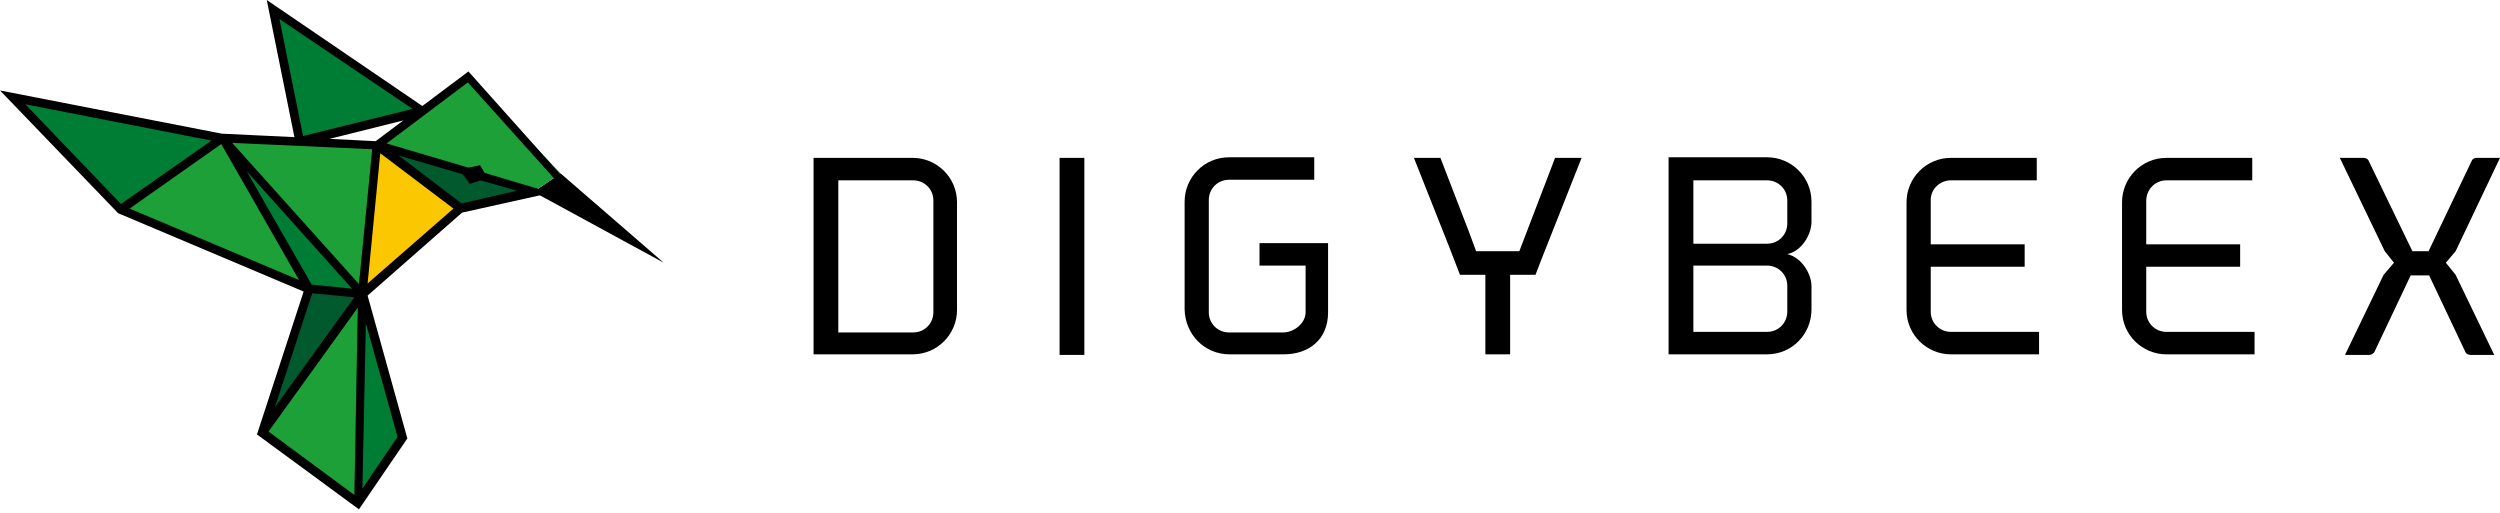
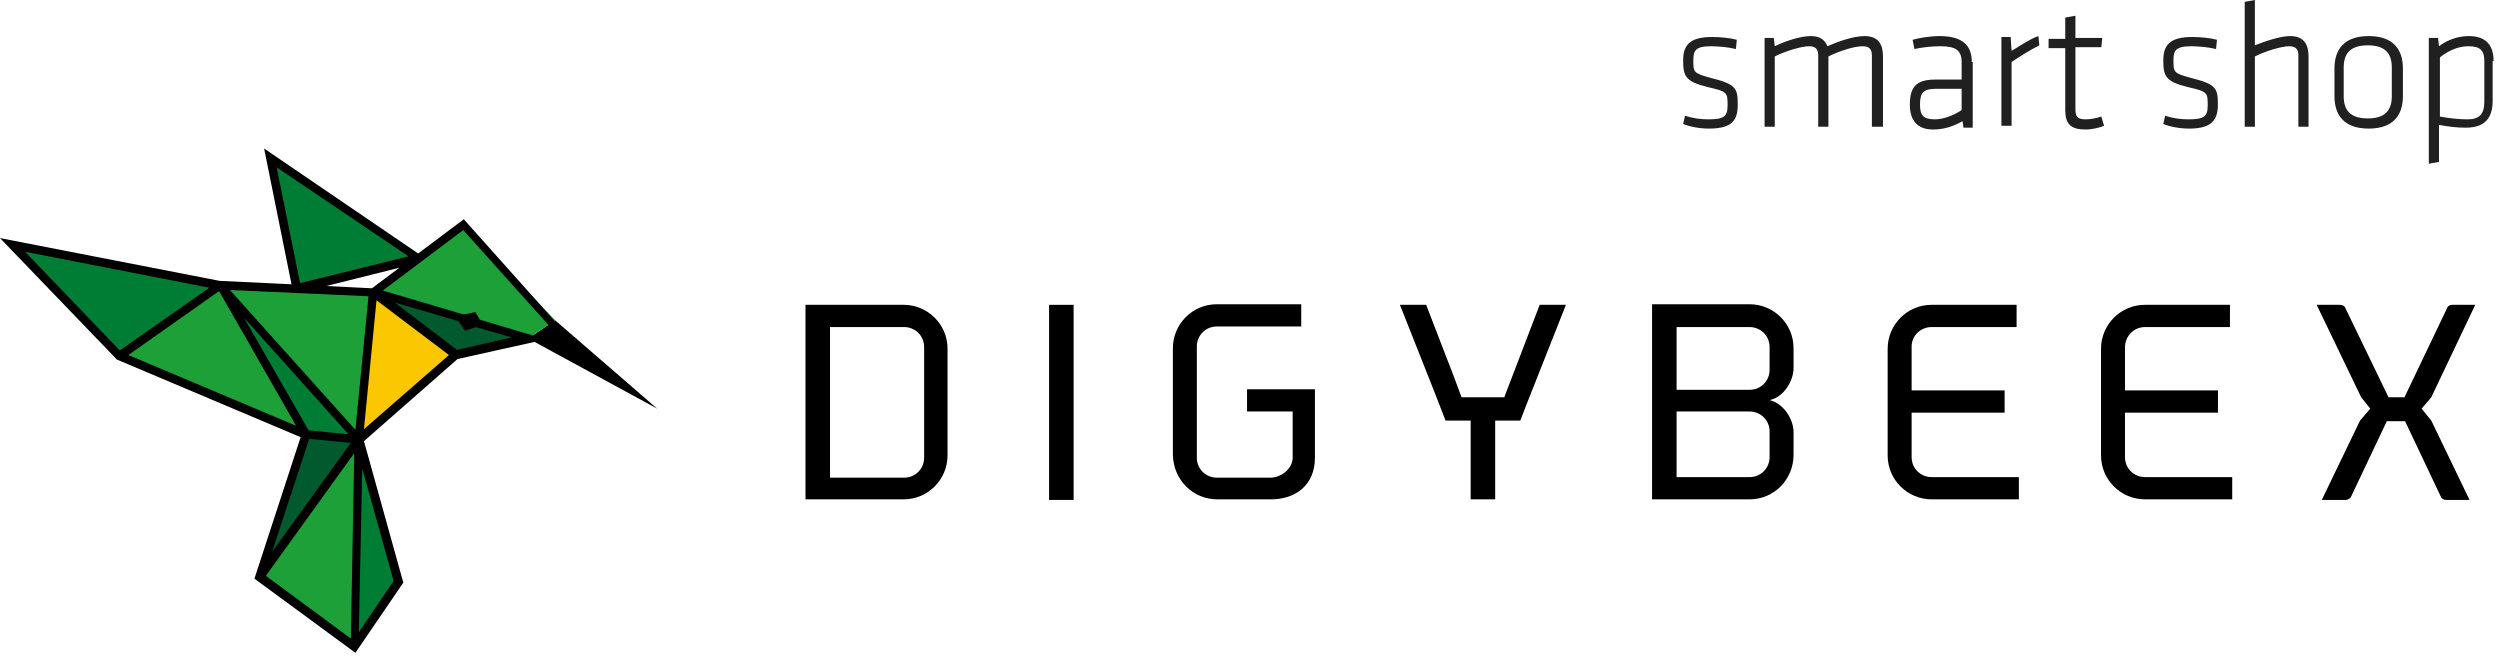
- <svg xmlns="http://www.w3.org/2000/svg" width="200" height="41" viewBox="0 0 200 41" fill="none">
-   <path fill-rule="evenodd" clip-rule="evenodd" d="M44.849 13.874L53.1 21.019L42.683 15.349L44.849 13.874Z" fill="black" />
-   <path fill-rule="evenodd" clip-rule="evenodd" d="M30.145 11.662L42.683 15.349L44.849 13.874L37.474 6.176L30.145 11.662Z" fill="#1EA038" />
-   <path fill-rule="evenodd" clip-rule="evenodd" d="M30.145 11.662L36.829 16.686L42.683 15.349L30.145 11.662Z" fill="#015A2D" />
-   <path fill-rule="evenodd" clip-rule="evenodd" d="M28.993 23.554L36.829 16.686L30.145 11.662L28.993 23.554Z" fill="#FBC701" />
-   <path fill-rule="evenodd" clip-rule="evenodd" d="M28.993 23.554L28.624 40.286L32.173 35.031L28.993 23.554Z" fill="#007D35" />
-   <path fill-rule="evenodd" clip-rule="evenodd" d="M28.993 23.554L28.624 40.286L20.973 34.616L28.993 23.554Z" fill="#1EA038" />
-   <path fill-rule="evenodd" clip-rule="evenodd" d="M17.792 11.062L28.993 23.554L30.145 11.662L17.792 11.062Z" fill="#1EA038" />
-   <path fill-rule="evenodd" clip-rule="evenodd" d="M20.973 34.616L28.993 23.554L24.706 23.139L20.973 34.616Z" fill="#015A2D" />
-   <path fill-rule="evenodd" clip-rule="evenodd" d="M24.706 23.139L9.634 16.778L17.792 11.062L24.706 23.139Z" fill="#1EA038" />
-   <path fill-rule="evenodd" clip-rule="evenodd" d="M21.849 0.784L33.787 8.896L23.969 11.339L21.849 0.784Z" fill="#007D35" />
-   <path fill-rule="evenodd" clip-rule="evenodd" d="M28.993 23.554L24.706 23.139L17.792 11.062L28.993 23.554Z" fill="#007D35" />
-   <path fill-rule="evenodd" clip-rule="evenodd" d="M0.968 7.79L17.792 11.062L9.633 16.778L0.968 7.79Z" fill="#007D35" />
-   <path fill-rule="evenodd" clip-rule="evenodd" d="M36.737 13.598L38.397 13.229L38.996 14.243L37.567 14.75L36.737 13.598Z" fill="#1E1E1B" />
-   <path fill-rule="evenodd" clip-rule="evenodd" d="M30.929 11.477L37.474 13.413L38.396 13.229L38.765 13.828L43.097 15.119L44.342 14.289L37.428 6.591L30.929 11.477ZM38.442 14.427L41.346 15.257L36.921 16.271L31.897 12.445L37.105 13.966L37.612 14.658L38.442 14.427ZM17.746 10.694L23.554 10.97L21.341 0L33.787 8.481L37.474 5.716L44.803 13.92L44.25 14.704L43.19 15.626L36.967 17.009L29.408 23.646L32.588 35.077L28.716 40.747L20.558 34.755L24.291 23.323L9.449 17.055L0 7.237L17.746 10.694ZM16.916 11.247L2.028 8.343L9.68 16.317L16.916 11.247ZM30.053 11.293L26.366 11.109L32.266 9.634L30.053 11.293ZM18.576 11.431L28.716 22.724L29.776 11.938L18.576 11.431ZM33.003 8.712L24.245 10.878L22.355 1.521L33.003 8.712ZM19.728 13.69L24.937 22.77L28.163 23.093L19.728 13.69ZM24.983 23.462L21.987 32.588L28.348 23.784L24.983 23.462ZM10.371 16.686L23.923 22.401L17.7 11.523L10.371 16.686ZM28.624 24.614L21.48 34.524L28.348 39.594L28.624 24.614ZM29.269 25.858L28.993 39.087L31.805 34.939L29.269 25.858ZM29.408 22.678L30.422 12.261L36.276 16.686L29.408 22.678Z" fill="black" />
-   <path fill-rule="evenodd" clip-rule="evenodd" d="M142.983 24.936C142.983 25.812 142.291 26.55 141.369 26.55H135.469V21.249H141.369C142.245 21.249 142.983 21.94 142.983 22.862V24.936ZM133.487 28.347H141.369C143.351 28.347 144.919 26.734 144.919 24.752V22.908C144.919 21.894 144.135 20.604 142.983 20.327C144.135 20.097 144.919 18.76 144.919 17.746V16.133C144.919 14.151 143.305 12.583 141.369 12.583H133.487V28.347ZM141.369 14.427C142.245 14.427 142.983 15.119 142.983 16.041V17.884C142.983 18.76 142.291 19.497 141.369 19.497H135.469V14.427H141.369Z" fill="black" />
-   <path fill-rule="evenodd" clip-rule="evenodd" d="M195.667 21.018L196.45 20.097L200 12.63H198.11C197.971 12.63 197.787 12.722 197.741 12.86L194.284 20.097H192.993L189.49 12.86C189.444 12.722 189.26 12.63 189.075 12.63H187.186L190.781 20.097L191.518 21.018L190.689 21.986L187.6 28.393H189.536C189.675 28.393 189.859 28.301 189.951 28.163C190.919 26.135 191.887 24.061 192.855 22.032H194.33C195.298 24.061 196.266 26.135 197.234 28.163C197.28 28.301 197.464 28.393 197.649 28.393H199.539L196.45 21.986L195.667 21.018Z" fill="black" />
-   <path fill-rule="evenodd" clip-rule="evenodd" d="M156.073 14.427H162.941V12.63H156.073C154.091 12.63 152.523 14.243 152.523 16.179V24.798C152.523 26.78 154.137 28.347 156.073 28.347H163.125V26.55H156.073C155.197 26.55 154.459 25.858 154.459 24.936V21.341C157.271 21.341 159.161 21.341 161.973 21.341V19.544C159.161 19.544 157.271 19.544 154.459 19.544V15.994C154.459 15.118 155.197 14.427 156.073 14.427Z" fill="black" />
-   <path fill-rule="evenodd" clip-rule="evenodd" d="M124.406 12.63L121.687 19.728L121.548 20.097H121.134H118.506H118.091L117.492 18.483L115.234 12.63H113.113L115.925 19.728L116.801 21.986H118.829V28.347H120.811V21.986H121.779H122.839L123.3 20.788L126.527 12.63H124.406Z" fill="black" />
-   <path fill-rule="evenodd" clip-rule="evenodd" d="M98.364 28.347H102.697C104.679 28.347 106.246 27.195 106.246 24.983V19.451H100.761V21.249H104.448V24.983C104.448 25.858 103.526 26.596 102.651 26.596H98.318C97.442 26.596 96.704 25.904 96.704 24.983V15.994C96.704 15.119 97.396 14.381 98.318 14.381H105.14V12.583H98.318C96.336 12.583 94.769 14.197 94.769 16.133V24.752C94.815 26.78 96.382 28.347 98.364 28.347Z" fill="black" />
-   <path d="M86.748 12.63H84.766V28.393H86.748V12.63Z" fill="black" />
-   <path fill-rule="evenodd" clip-rule="evenodd" d="M67.066 14.427H73.058C73.934 14.427 74.671 15.118 74.671 16.04V24.982C74.671 25.858 73.98 26.596 73.058 26.596H67.066V14.427ZM65.084 28.347H73.012C74.994 28.347 76.561 26.734 76.561 24.798V16.178C76.561 14.197 74.948 12.629 73.012 12.629H65.084V28.347Z" fill="black" />
-   <path fill-rule="evenodd" clip-rule="evenodd" d="M173.312 14.427H180.18V12.63H173.312C171.33 12.63 169.763 14.243 169.763 16.179V24.798C169.763 26.78 171.376 28.347 173.312 28.347H180.364V26.55H173.312C172.436 26.55 171.699 25.858 171.699 24.936V21.341C174.51 21.341 176.4 21.341 179.212 21.341V19.544C176.4 19.544 174.51 19.544 171.699 19.544V15.994C171.745 15.118 172.436 14.427 173.312 14.427Z" fill="black" />
+ <svg xmlns="http://www.w3.org/2000/svg" width="202" height="53" viewBox="0 0 202 53" fill="none">
+   <path fill-rule="evenodd" clip-rule="evenodd" d="M44.849 25.874L53.1 33.019L42.683 27.349L44.849 25.874Z" fill="black" />
+   <path fill-rule="evenodd" clip-rule="evenodd" d="M30.145 23.662L42.683 27.349L44.849 25.874L37.474 18.176L30.145 23.662Z" fill="#1EA038" />
+   <path fill-rule="evenodd" clip-rule="evenodd" d="M30.145 23.662L36.829 28.686L42.683 27.349L30.145 23.662Z" fill="#015A2D" />
+   <path fill-rule="evenodd" clip-rule="evenodd" d="M28.993 35.554L36.829 28.686L30.145 23.662L28.993 35.554Z" fill="#FBC701" />
+   <path fill-rule="evenodd" clip-rule="evenodd" d="M28.993 35.554L28.624 52.286L32.173 47.031L28.993 35.554Z" fill="#007D35" />
+   <path fill-rule="evenodd" clip-rule="evenodd" d="M28.993 35.554L28.624 52.286L20.973 46.616L28.993 35.554Z" fill="#1EA038" />
+   <path fill-rule="evenodd" clip-rule="evenodd" d="M17.792 23.062L28.993 35.554L30.145 23.662L17.792 23.062Z" fill="#1EA038" />
+   <path fill-rule="evenodd" clip-rule="evenodd" d="M20.973 46.616L28.993 35.554L24.706 35.139L20.973 46.616Z" fill="#015A2D" />
+   <path fill-rule="evenodd" clip-rule="evenodd" d="M24.706 35.139L9.634 28.778L17.792 23.062L24.706 35.139Z" fill="#1EA038" />
+   <path fill-rule="evenodd" clip-rule="evenodd" d="M21.849 12.784L33.787 20.896L23.969 23.339L21.849 12.784Z" fill="#007D35" />
+   <path fill-rule="evenodd" clip-rule="evenodd" d="M28.993 35.554L24.706 35.139L17.792 23.062L28.993 35.554Z" fill="#007D35" />
+   <path fill-rule="evenodd" clip-rule="evenodd" d="M0.968 19.79L17.792 23.062L9.633 28.778L0.968 19.79Z" fill="#007D35" />
+   <path fill-rule="evenodd" clip-rule="evenodd" d="M36.737 25.598L38.397 25.229L38.996 26.243L37.567 26.75L36.737 25.598Z" fill="#1E1E1B" />
+   <path fill-rule="evenodd" clip-rule="evenodd" d="M30.929 23.477L37.474 25.413L38.396 25.229L38.765 25.828L43.097 27.119L44.342 26.289L37.428 18.591L30.929 23.477ZM38.442 26.427L41.346 27.257L36.921 28.271L31.897 24.445L37.105 25.966L37.612 26.658L38.442 26.427ZM17.746 22.694L23.554 22.97L21.341 12L33.787 20.481L37.474 17.716L44.803 25.92L44.25 26.704L43.19 27.626L36.967 29.009L29.408 35.646L32.588 47.077L28.716 52.747L20.558 46.755L24.291 35.323L9.449 29.055L0 19.237L17.746 22.694ZM16.916 23.247L2.028 20.343L9.68 28.317L16.916 23.247ZM30.053 23.293L26.366 23.109L32.266 21.634L30.053 23.293ZM18.576 23.431L28.716 34.724L29.776 23.938L18.576 23.431ZM33.003 20.712L24.245 22.878L22.355 13.521L33.003 20.712ZM19.728 25.69L24.937 34.77L28.163 35.093L19.728 25.69ZM24.983 35.462L21.987 44.588L28.348 35.784L24.983 35.462ZM10.371 28.686L23.923 34.401L17.7 23.523L10.371 28.686ZM28.624 36.614L21.48 46.524L28.348 51.594L28.624 36.614ZM29.269 37.858L28.993 51.087L31.805 46.939L29.269 37.858ZM29.408 34.678L30.422 24.261L36.276 28.686L29.408 34.678Z" fill="black" />
+   <path fill-rule="evenodd" clip-rule="evenodd" d="M142.983 36.937C142.983 37.812 142.291 38.55 141.369 38.55H135.469V33.249H141.369C142.245 33.249 142.983 33.94 142.983 34.862V36.937ZM133.487 40.347H141.369C143.351 40.347 144.919 38.734 144.919 36.752V34.908C144.919 33.894 144.135 32.604 142.983 32.327C144.135 32.097 144.919 30.76 144.919 29.746V28.133C144.919 26.151 143.305 24.583 141.369 24.583H133.487V40.347ZM141.369 26.427C142.245 26.427 142.983 27.119 142.983 28.041V29.884C142.983 30.76 142.291 31.497 141.369 31.497H135.469V26.427H141.369Z" fill="black" />
+   <path fill-rule="evenodd" clip-rule="evenodd" d="M195.667 33.019L196.45 32.097L200 24.63H198.11C197.971 24.63 197.787 24.722 197.741 24.86L194.284 32.097H192.993L189.49 24.86C189.444 24.722 189.26 24.63 189.075 24.63H187.186L190.781 32.097L191.518 33.019L190.689 33.986L187.6 40.394H189.536C189.675 40.394 189.859 40.301 189.951 40.163C190.919 38.135 191.887 36.061 192.855 34.032H194.33C195.298 36.061 196.266 38.135 197.234 40.163C197.28 40.301 197.464 40.394 197.649 40.394H199.539L196.45 33.986L195.667 33.019Z" fill="black" />
+   <path fill-rule="evenodd" clip-rule="evenodd" d="M156.073 26.427H162.941V24.63H156.073C154.091 24.63 152.523 26.243 152.523 28.179V36.798C152.523 38.78 154.137 40.347 156.073 40.347H163.125V38.55H156.073C155.197 38.55 154.459 37.858 154.459 36.936V33.341C157.271 33.341 159.161 33.341 161.973 33.341V31.544C159.161 31.544 157.271 31.544 154.459 31.544V27.994C154.459 27.119 155.197 26.427 156.073 26.427Z" fill="black" />
+   <path fill-rule="evenodd" clip-rule="evenodd" d="M124.406 24.63L121.687 31.728L121.548 32.097H121.134H118.506H118.091L117.492 30.483L115.234 24.63H113.113L115.925 31.728L116.801 33.986H118.829V40.347H120.811V33.986H121.779H122.839L123.3 32.788L126.527 24.63H124.406Z" fill="black" />
+   <path fill-rule="evenodd" clip-rule="evenodd" d="M98.364 40.347H102.697C104.679 40.347 106.246 39.195 106.246 36.983V31.451H100.761V33.249H104.448V36.983C104.448 37.858 103.526 38.596 102.651 38.596H98.318C97.442 38.596 96.704 37.904 96.704 36.983V27.994C96.704 27.119 97.396 26.381 98.318 26.381H105.14V24.583H98.318C96.336 24.583 94.769 26.197 94.769 28.133V36.752C94.815 38.78 96.382 40.347 98.364 40.347Z" fill="black" />
+   <path d="M86.748 24.63H84.766V40.394H86.748V24.63Z" fill="black" />
+   <path fill-rule="evenodd" clip-rule="evenodd" d="M67.066 26.427H73.058C73.934 26.427 74.671 27.118 74.671 28.04V36.982C74.671 37.858 73.98 38.596 73.058 38.596H67.066V26.427ZM65.084 40.347H73.012C74.994 40.347 76.561 38.734 76.561 36.798V28.178C76.561 26.197 74.948 24.629 73.012 24.629H65.084V40.347Z" fill="black" />
+   <path fill-rule="evenodd" clip-rule="evenodd" d="M173.312 26.427H180.18V24.63H173.312C171.33 24.63 169.763 26.243 169.763 28.179V36.798C169.763 38.78 171.376 40.347 173.312 40.347H180.364V38.55H173.312C172.436 38.55 171.699 37.858 171.699 36.936V33.341C174.51 33.341 176.4 33.341 179.212 33.341V31.544C176.4 31.544 174.51 31.544 171.699 31.544V27.994C171.745 27.119 172.436 26.427 173.312 26.427Z" fill="black" />
+   <path fill-rule="evenodd" clip-rule="evenodd" d="M140.41 8.447C140.41 7.101 140.261 6.802 138.168 6.279C136.822 5.905 136.822 5.83 136.822 4.859C136.822 4.111 136.972 3.737 138.242 3.737C138.84 3.737 139.663 3.812 140.261 3.962L140.335 3.214C139.812 3.065 138.99 2.99 138.317 2.99C136.523 2.99 136 3.663 136 4.859C136 6.129 136.15 6.578 137.944 7.026C139.588 7.4 139.588 7.475 139.588 8.521C139.588 9.418 139.289 9.643 138.018 9.643C137.495 9.643 136.748 9.568 136.15 9.344L136 10.017C136.523 10.241 137.345 10.39 138.093 10.39C139.962 10.39 140.41 9.717 140.41 8.447ZM152.146 10.241V4.56C152.146 3.588 151.772 2.915 150.651 2.915C149.754 2.915 148.483 3.364 147.661 3.737C147.437 3.214 147.063 2.915 146.315 2.915C145.418 2.915 144.148 3.364 143.4 3.737L143.325 3.065H142.578V10.241H143.4V4.56C144.297 4.111 145.568 3.737 146.166 3.737C146.689 3.737 146.913 3.962 146.913 4.485V10.241H147.736V4.56C148.633 4.111 149.829 3.737 150.501 3.737C151.025 3.737 151.249 3.962 151.249 4.485V10.241H152.146ZM159.322 5.008C159.322 3.663 158.574 2.915 156.706 2.915C155.958 2.915 155.061 3.065 154.538 3.214L154.687 3.962C155.36 3.812 156.108 3.737 156.78 3.737C157.976 3.737 158.5 4.036 158.5 5.008V6.428H156.407C154.986 6.428 154.314 6.877 154.314 8.447C154.314 9.717 154.912 10.465 156.182 10.465C157.154 10.465 157.902 10.166 158.574 9.792L158.649 10.316H159.397V5.008H159.322ZM158.5 8.895C157.827 9.344 157.005 9.643 156.332 9.643C155.36 9.643 155.136 9.269 155.136 8.447C155.136 7.475 155.435 7.176 156.407 7.176H158.5V8.895ZM164.704 2.915C164.031 3.139 163.284 3.663 162.536 4.111L162.461 2.99H161.714V10.166H162.536V5.008C163.209 4.56 164.031 4.036 164.779 3.663L164.704 2.915ZM169.787 9.418C169.338 9.568 168.89 9.643 168.516 9.643C167.769 9.643 167.694 9.344 167.694 8.746V3.812H169.787L169.862 3.065H167.694V1.271L166.872 1.42V3.139H165.526V3.887H166.872V8.895C166.872 10.017 167.32 10.465 168.516 10.465C169.039 10.465 169.637 10.316 170.011 10.166L169.787 9.418ZM179.205 8.447C179.205 7.101 179.056 6.802 176.963 6.279C175.617 5.905 175.617 5.83 175.617 4.859C175.617 4.111 175.767 3.737 177.038 3.737C177.636 3.737 178.458 3.812 179.056 3.962L179.131 3.214C178.607 3.065 177.785 2.99 177.112 2.99C175.318 2.99 174.795 3.663 174.795 4.859C174.795 6.129 174.945 6.578 176.739 7.026C178.383 7.4 178.383 7.475 178.383 8.521C178.383 9.418 178.084 9.643 176.813 9.643C176.29 9.643 175.543 9.568 174.945 9.344L174.795 10.017C175.318 10.241 176.141 10.39 176.888 10.39C178.682 10.39 179.205 9.717 179.205 8.447ZM186.531 10.241V4.56C186.531 3.588 186.157 2.915 185.036 2.915C184.214 2.915 182.943 3.364 182.195 3.663V0L181.373 0.149V10.241H182.195V4.56C183.092 4.111 184.363 3.737 184.961 3.737C185.484 3.737 185.709 3.962 185.709 4.485V10.241H186.531ZM194.155 7.774V5.531C194.155 4.036 193.408 2.915 191.39 2.915C189.371 2.915 188.624 4.036 188.624 5.531V7.774C188.624 9.269 189.371 10.39 191.39 10.39C193.408 10.39 194.155 9.269 194.155 7.774ZM193.258 7.774C193.258 8.97 192.66 9.568 191.315 9.568C189.969 9.568 189.371 8.97 189.371 7.774V5.457C189.371 4.261 189.969 3.663 191.315 3.663C192.66 3.663 193.258 4.261 193.258 5.457V7.774ZM201.481 4.933C201.481 3.663 200.883 2.915 199.463 2.915C198.64 2.915 197.743 3.214 197.071 3.737L196.996 3.065H196.248V13.231L197.071 13.081V10.091C197.893 10.241 198.491 10.316 199.238 10.316C200.883 10.316 201.406 9.418 201.406 8.148V4.933H201.481ZM197.145 4.634C197.818 4.111 198.566 3.737 199.463 3.737C200.434 3.737 200.733 4.111 200.733 4.933V8.222C200.733 9.194 200.36 9.643 199.388 9.643C198.715 9.643 197.968 9.568 197.145 9.418V4.634Z" fill="#202020" />
</svg>
